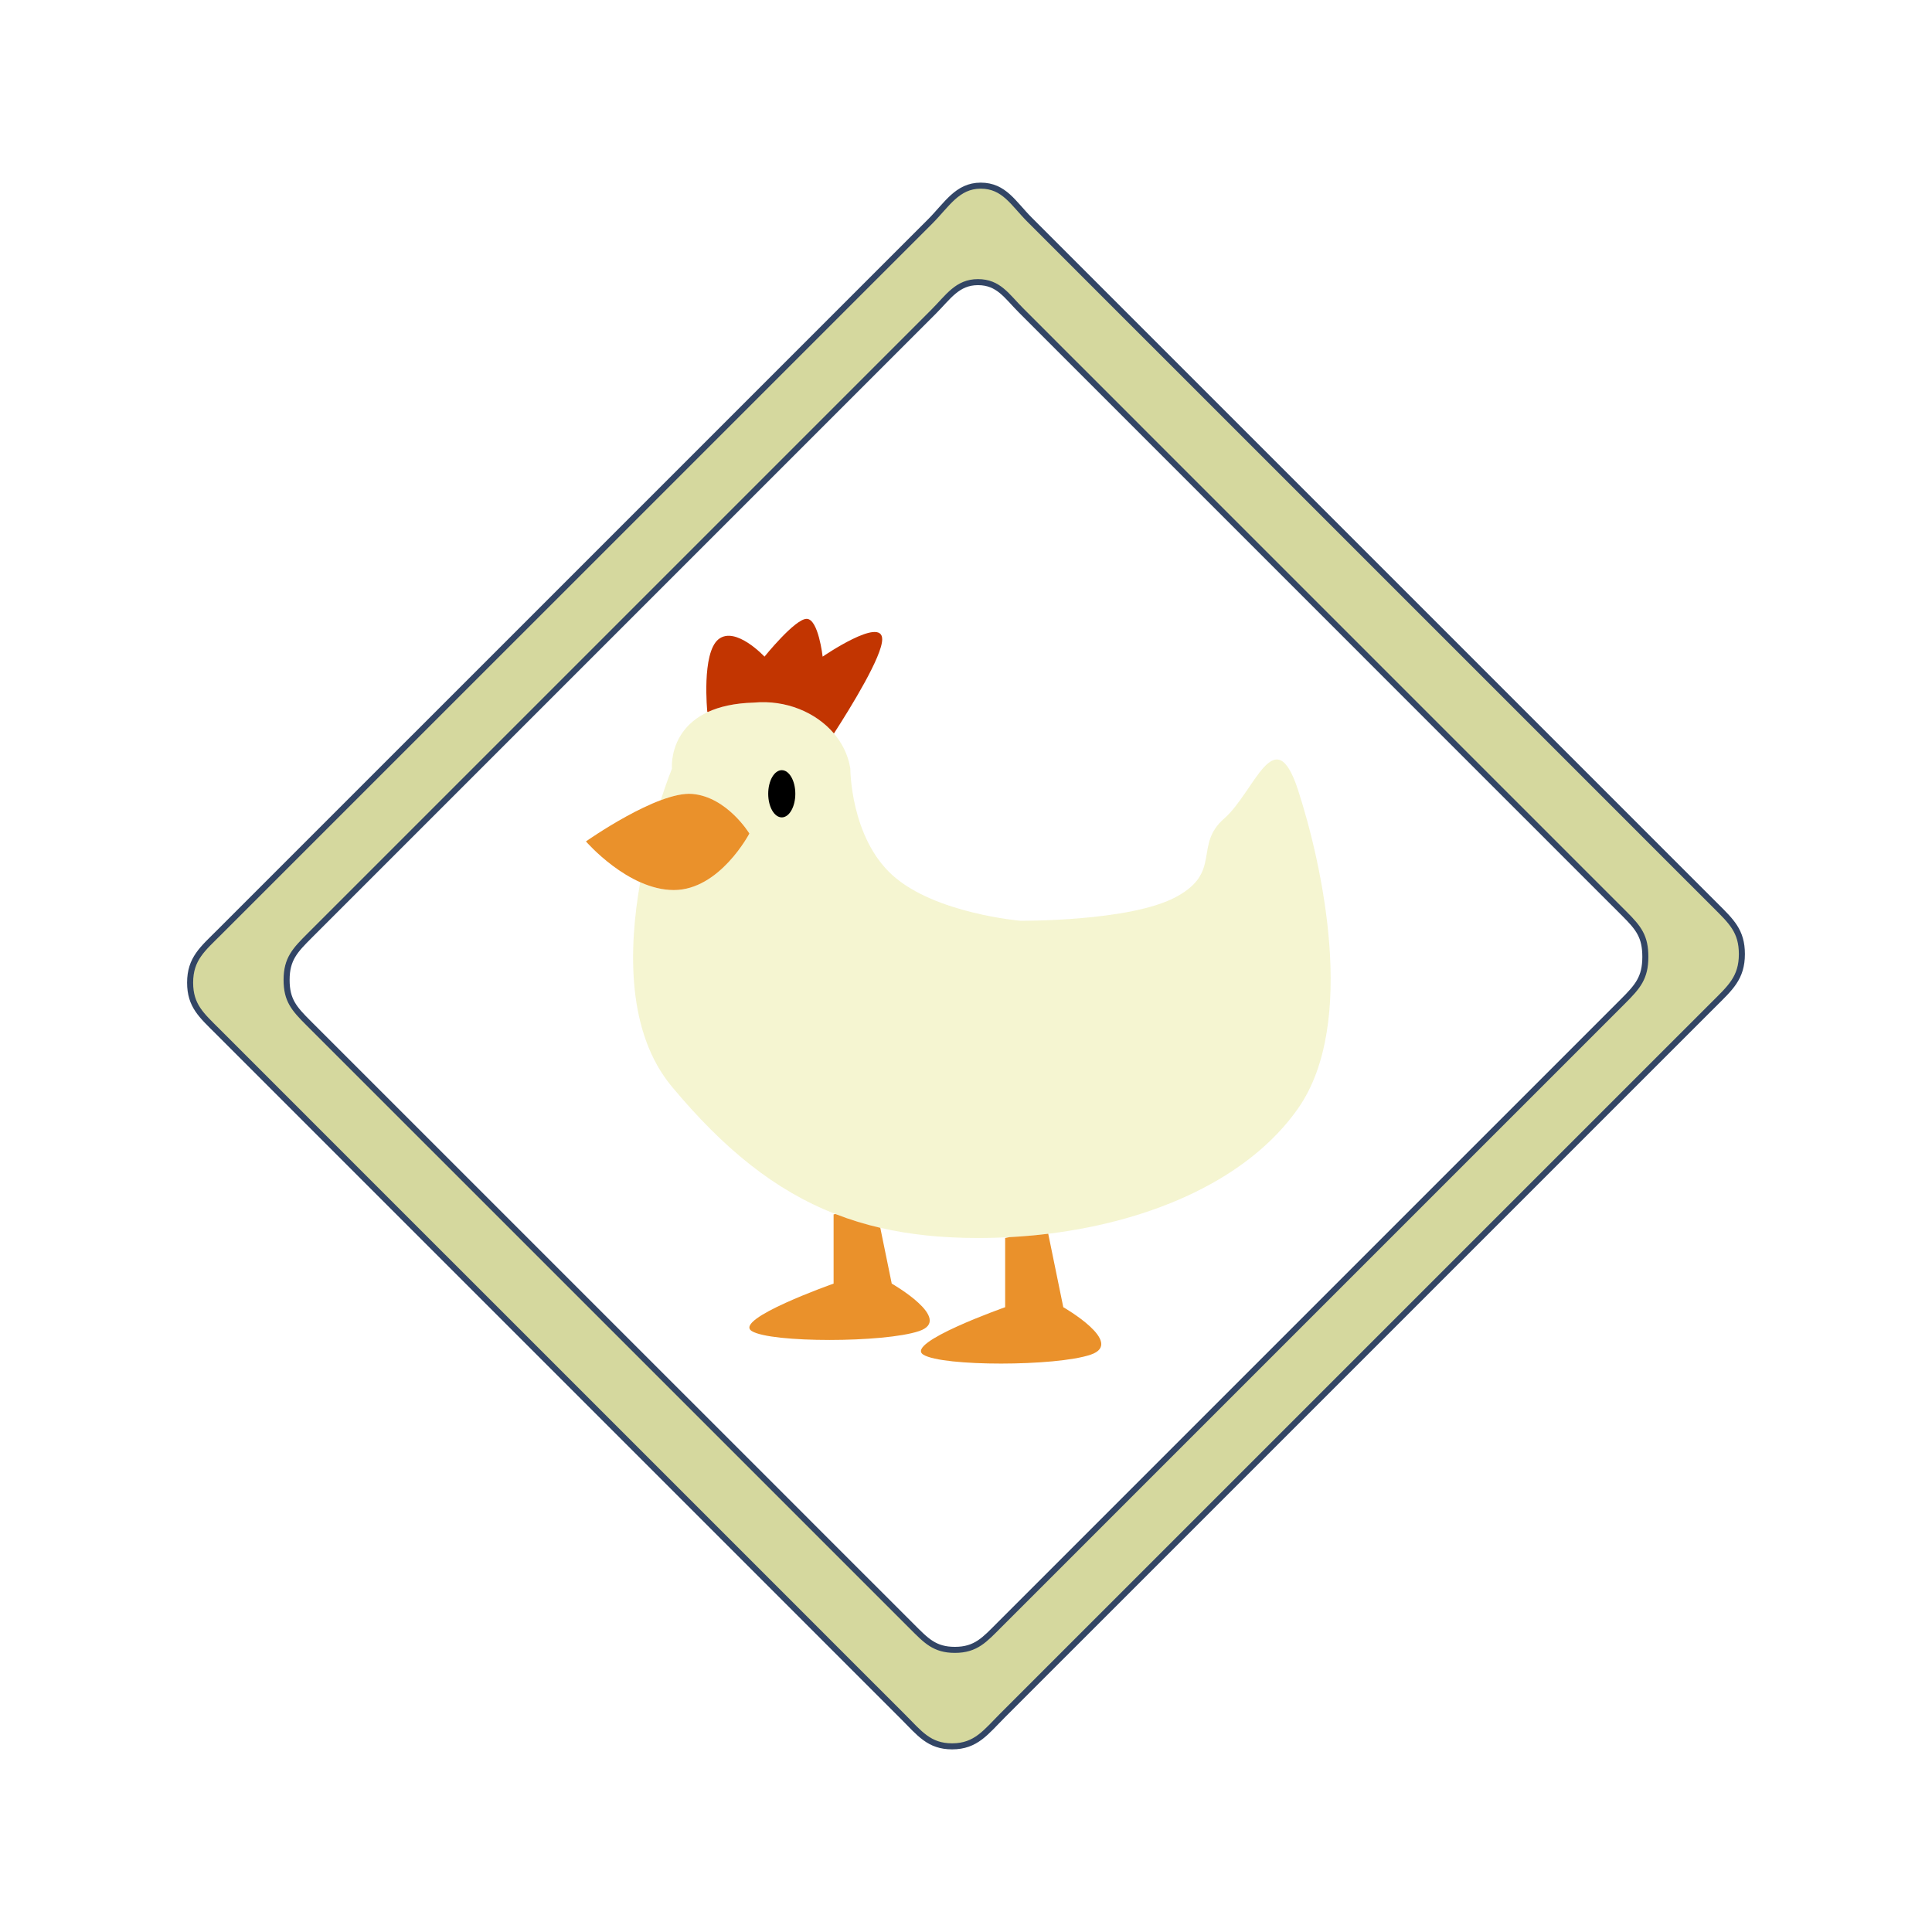
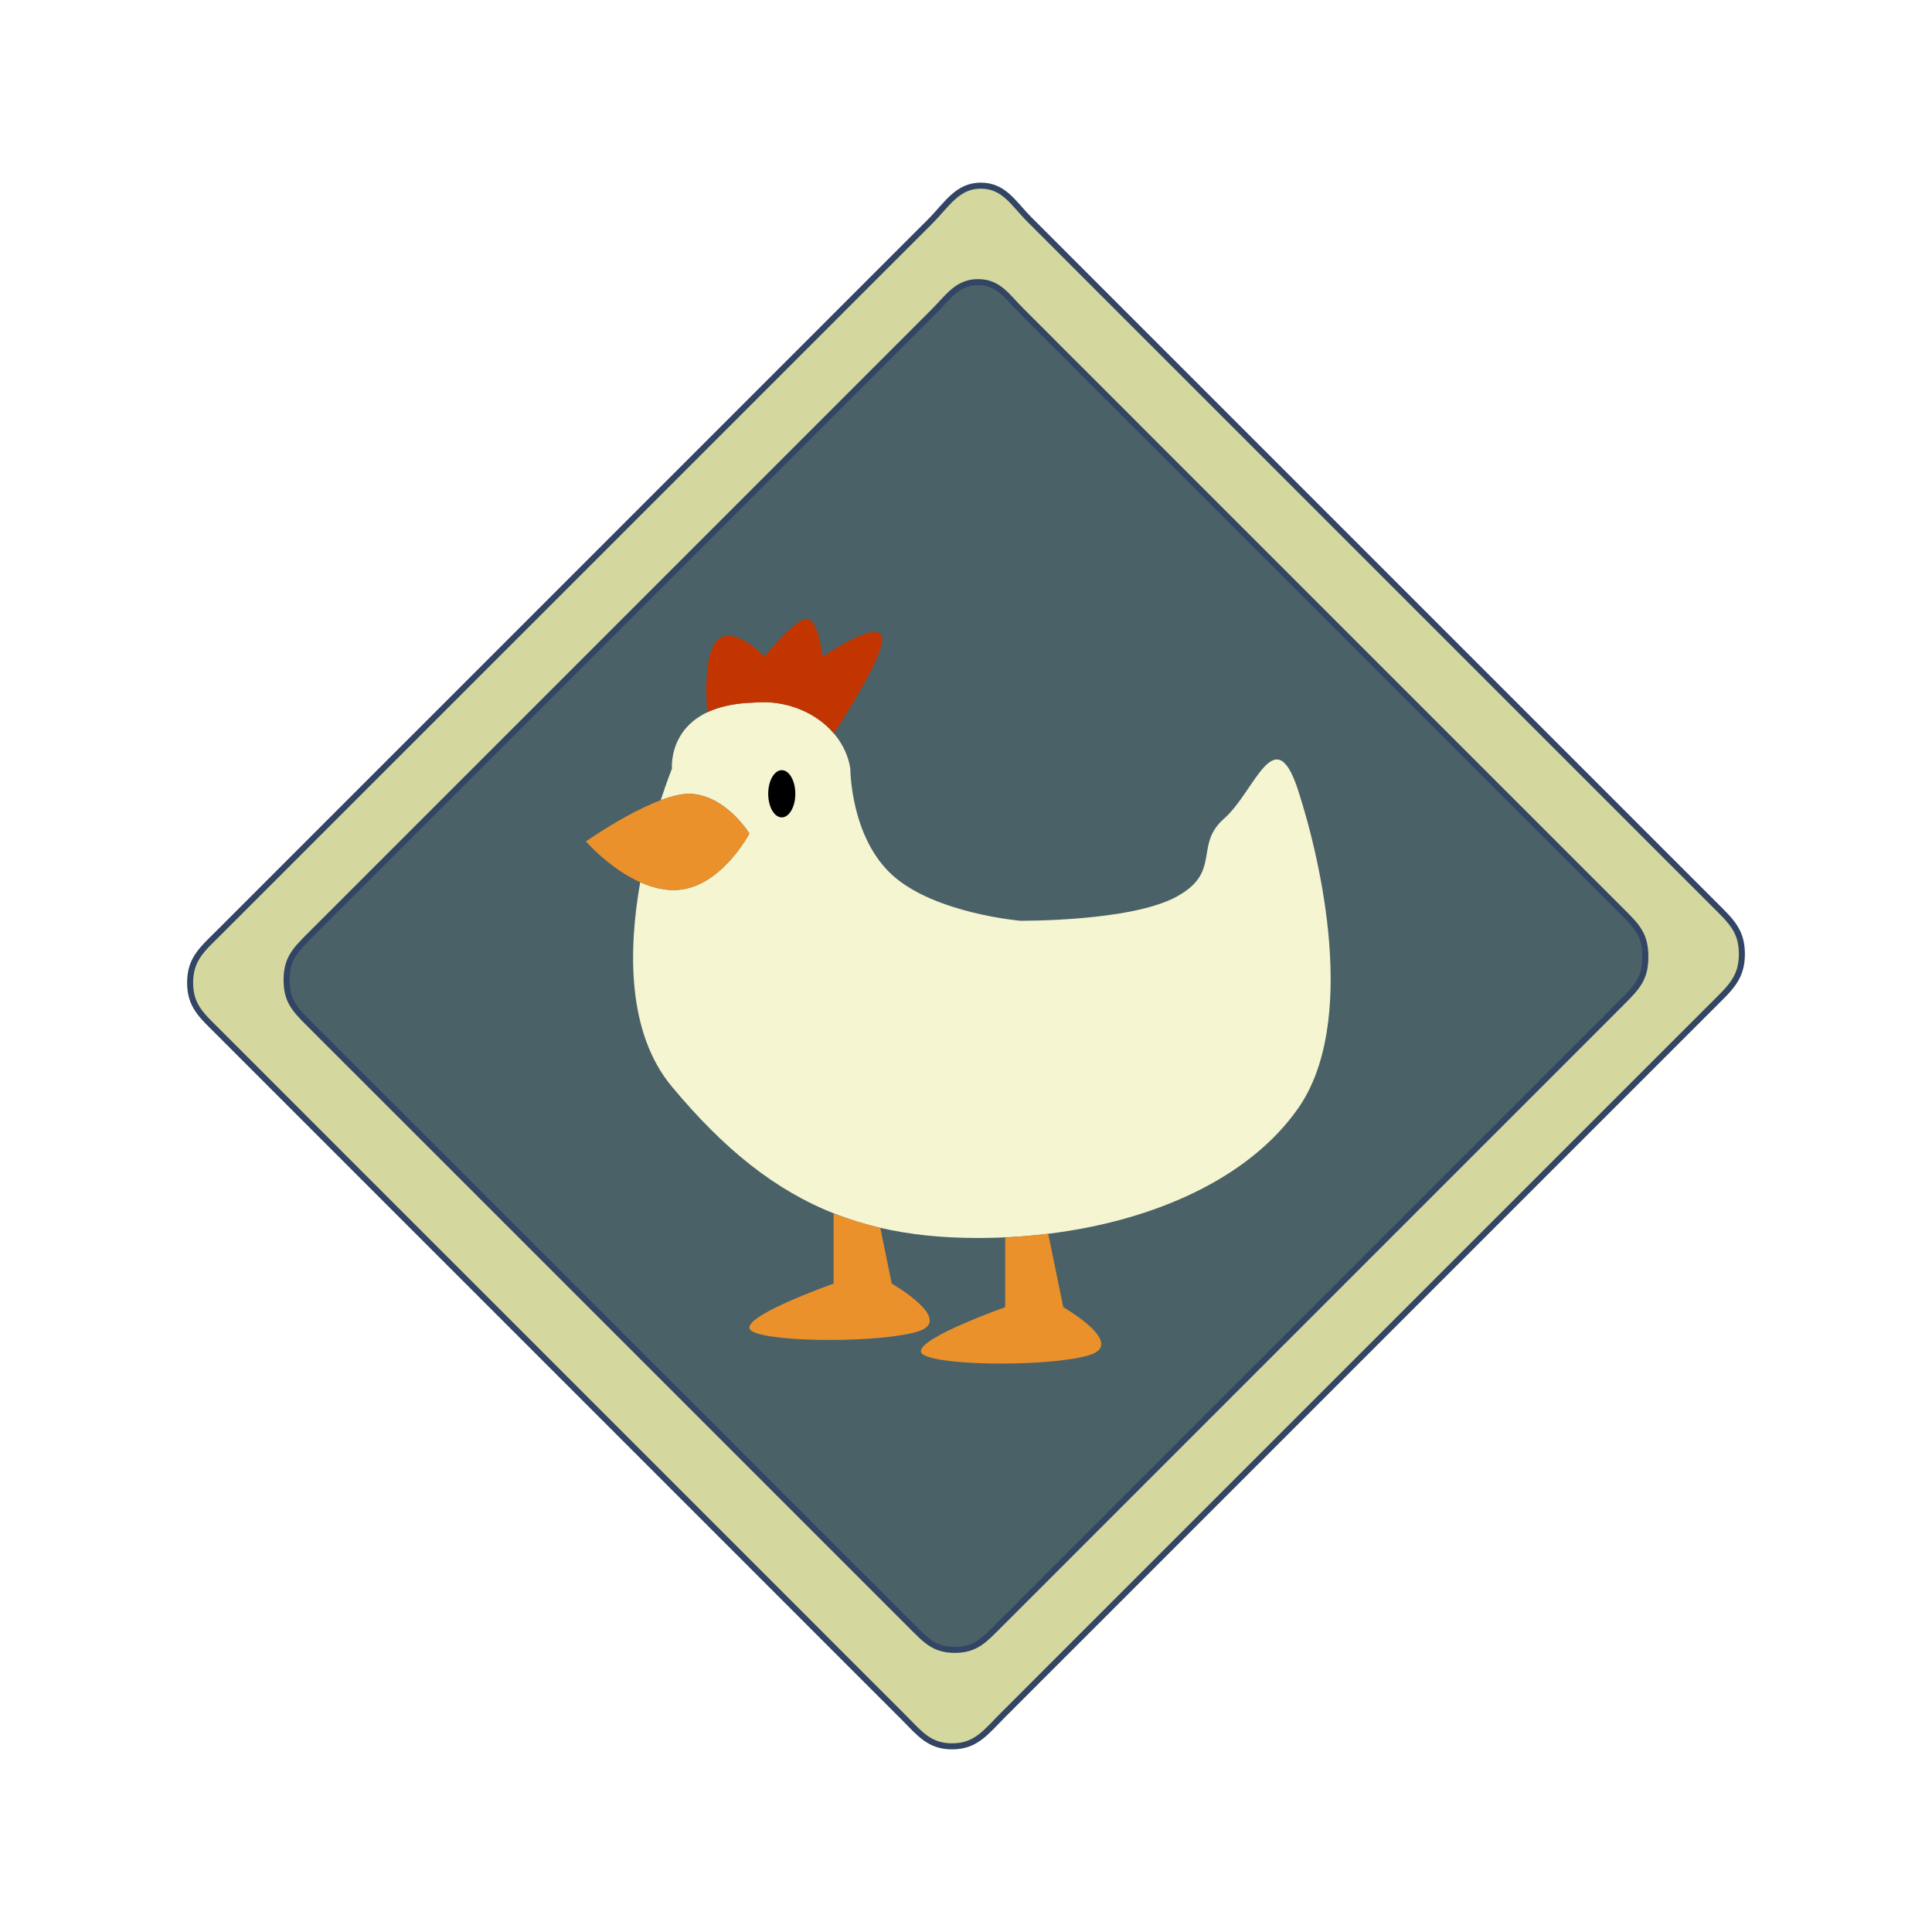
<svg xmlns="http://www.w3.org/2000/svg" xml:space="preserve" fill-rule="evenodd" clip-rule="evenodd" viewBox="0 0 64 64">
+   <g id="blue">
+     <path fill="#4a6168" d="M32.396 9.346c.685 0 .952.461 1.428.937l1.427 1.428 1.428 1.427 1.427 1.428 5.71 5.71 5.71 5.711 1.428 1.427 1.427 1.428 1.428 1.427c.476.476.695.755.695 1.428 0 .695-.251.983-.743 1.475l-2.95 2.951-1.476 1.475L37.533 49.4l-2.95 2.951-1.476 1.475c-.491.492-.779.828-1.475.828-.673 0-.952-.305-1.427-.78l-2.856-2.855-1.427-1.428-5.711-5.71-5.71-5.71-4.283-4.282c-.476-.476-.724-.755-.724-1.428 0-.695.28-.983.772-1.475l20.655-20.655c.492-.492.791-.985 1.475-.985Z" />
+   </g>
  <g id="yellow">
    <path fill="#d5d89e" fill-rule="nonzero" stroke="#324565" stroke-width="0.2px" d="M32.488 6.15c-.778 0-1.12.63-1.68 1.191l-1.681 1.68-10.085 10.085-6.724 6.723-5.042 5.042c-.56.56-.978.888-.978 1.681 0 .764.378 1.081.919 1.621l4.864 4.865 6.487 6.486 8.108 8.108 1.621 1.622 1.622 1.621c.54.541.857.975 1.621.975.793 0 1.121-.474 1.681-1.034l1.681-1.681 1.681-1.68 18.489-18.489 1.681-1.68c.56-.56.949-.889.949-1.681 0-.764-.349-1.081-.89-1.622l-1.622-1.621-1.621-1.622-14.594-14.594-1.622-1.621-3.243-3.244c-.541-.54-.843-1.131-1.622-1.131Zm-.092 3.196c.685 0 .952.461 1.428.937l1.427 1.428 1.428 1.427 1.427 1.428 5.71 5.71 5.71 5.711 1.428 1.427 1.427 1.428 1.428 1.427c.476.476.695.755.695 1.428 0 .695-.251.983-.743 1.475l-2.95 2.951-1.476 1.475L37.533 49.4l-2.95 2.951-1.476 1.475c-.491.492-.779.828-1.475.828-.673 0-.952-.305-1.427-.78l-2.856-2.855-1.427-1.428-5.711-5.71-5.71-5.71-4.283-4.282c-.476-.476-.724-.755-.724-1.428 0-.695.28-.983.772-1.475l20.655-20.655c.492-.492.791-.985 1.475-.985Z" />
    <path fill="#f5f5d1" d="M21.888 26.507c.209-.648.371-1.042.371-1.042s-.198-2.111 2.715-2.191c1.559-.144 2.986.835 3.194 2.19 0 0 0 2.279 1.408 3.539 1.407 1.259 4.221 1.498 4.221 1.498s3.638.035 5.165-.79c1.526-.825.576-1.71 1.589-2.595 1.014-.885 1.675-3.323 2.449-.943.774 2.38 1.984 7.715 0 10.545-1.627 2.322-4.773 3.723-8.276 4.152-.778.094-1.56.141-2.343.14-1.175 0-2.238-.11-3.22-.337a10.716 10.716 0 0 1-1.486-.457c-2.009-.783-3.702-2.161-5.416-4.217-1.493-1.79-1.446-4.536-1.051-6.775.349.155.727.26 1.114.26 1.52 0 2.502-1.872 2.502-1.872s-.735-1.21-1.886-1.312c-.291-.026-.661.062-1.05.207Z" />
  </g>
  <g id="red">
    <path fill="#c23501" d="m23.451 23.585-.021-.007s-.195-1.944.37-2.401c.565-.455 1.525.575 1.525.575s1.008-1.252 1.396-1.252c.39 0 .53 1.252.53 1.252s1.973-1.354 1.973-.575c0 .563-1.027 2.233-1.599 3.12-.597-.702-1.594-1.12-2.651-1.023-.651.018-1.145.137-1.523.311Z" />
  </g>
  <g id="orange">
    <path fill="#ea912b" d="m34.724 40.87.499 2.433s2.064 1.182.905 1.573-4.903.394-5.54 0c-.637-.393 2.709-1.573 2.709-1.573V41.01l.139-.028c.433-.023.863-.061 1.288-.112Zm-5.563-.197.379 1.848s2.064 1.182.906 1.573c-1.16.391-4.904.393-5.541 0-.637-.393 2.709-1.573 2.709-1.573v-2.293l.061-.012c.484.188.98.341 1.486.457ZM22.938 26.3c1.151.102 1.886 1.312 1.886 1.312s-.982 1.872-2.502 1.872c-1.521 0-2.912-1.611-2.912-1.611s2.377-1.675 3.528-1.573Z" />
  </g>
  <g id="black">
    <ellipse cx="25.897" cy="26.295" rx="0.449" ry="0.782" />
  </g>
</svg>
